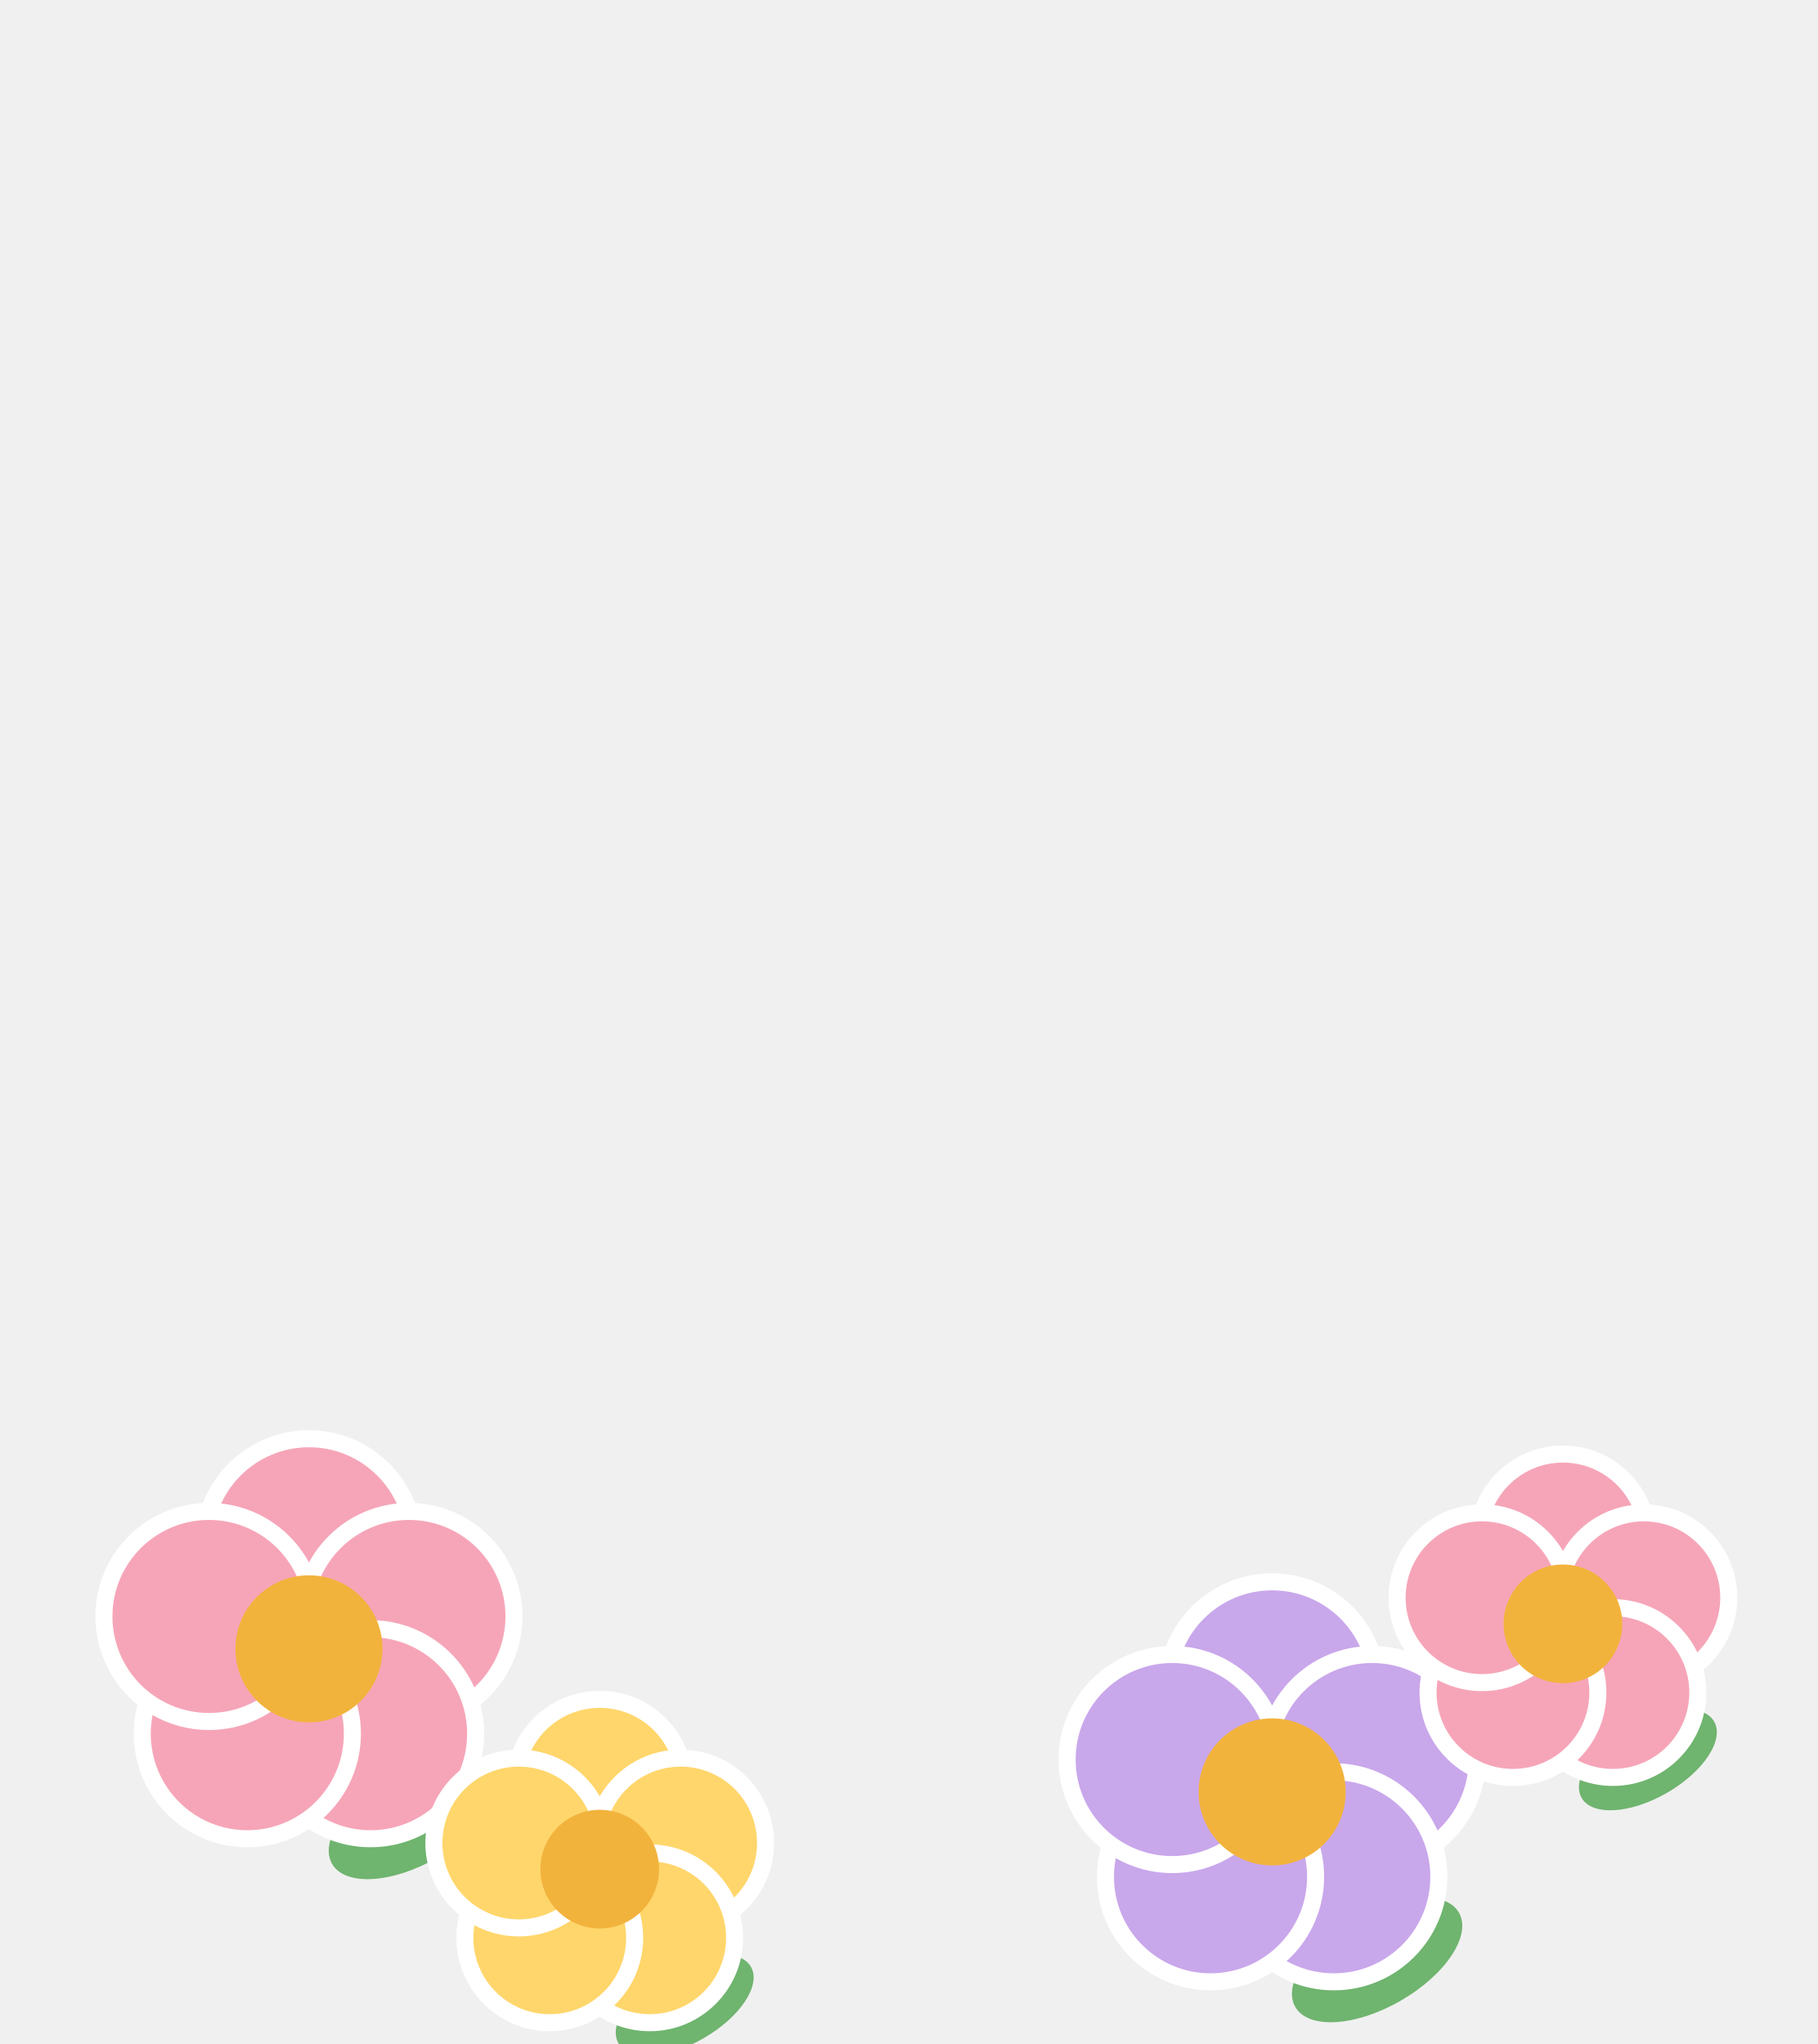
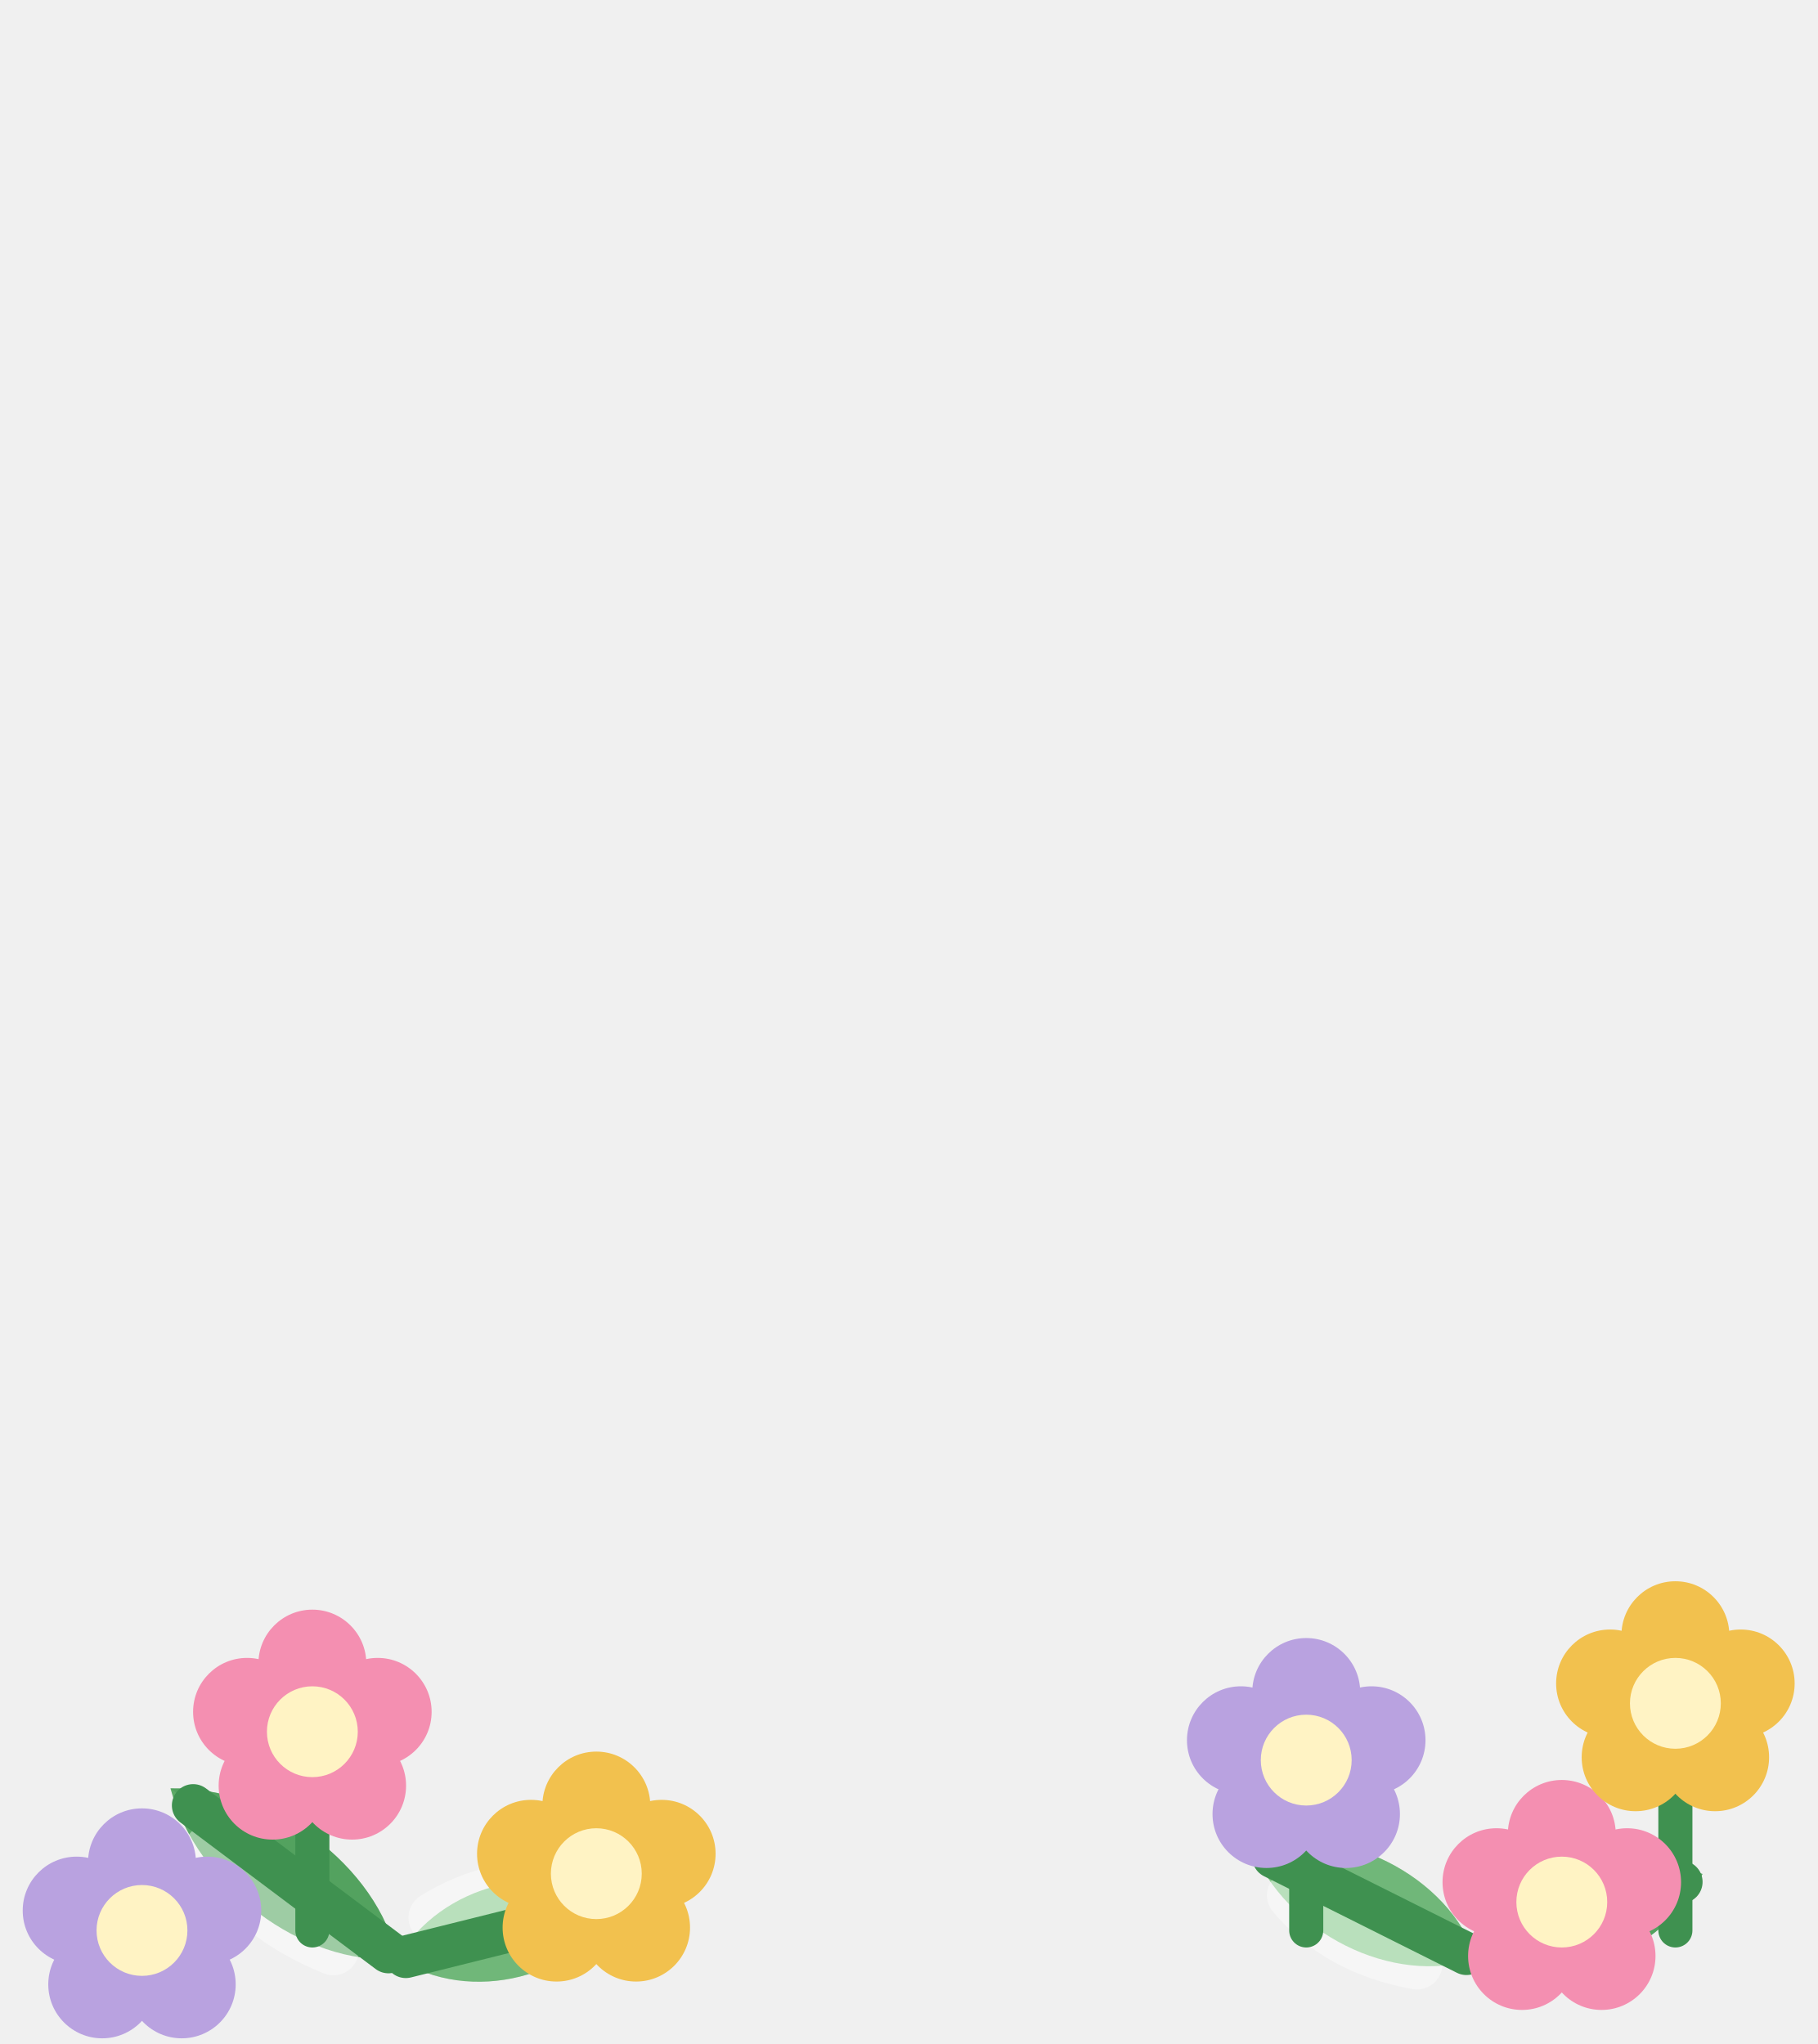
- <svg xmlns="http://www.w3.org/2000/svg" width="64" height="72" viewBox="0 0 64 72">
-   <ellipse cx="14.576" cy="63.994" rx="3.326" ry="1.663" fill="#6FB46F" transform="rotate(-30 14.576 63.9936)" />
-   <circle cx="10.88" cy="54.38" r="3.70" fill="#F6A5B8" stroke="#fff" stroke-width="0.6" />
-   <circle cx="14.40" cy="56.94" r="3.70" fill="#F6A5B8" stroke="#fff" stroke-width="0.6" />
-   <circle cx="13.05" cy="61.07" r="3.70" fill="#F6A5B8" stroke="#fff" stroke-width="0.6" />
-   <circle cx="8.71" cy="61.07" r="3.70" fill="#F6A5B8" stroke="#fff" stroke-width="0.6" />
-   <circle cx="7.36" cy="56.94" r="3.70" fill="#F6A5B8" stroke="#fff" stroke-width="0.6" />
-   <circle cx="10.88" cy="58.08" r="2.59" fill="#F2B33D" />
-   <ellipse cx="24.112" cy="70.627" rx="2.693" ry="1.346" fill="#6FB46F" transform="rotate(-30 24.112 70.6272)" />
-   <circle cx="21.12" cy="62.85" r="2.99" fill="#FFD66B" stroke="#fff" stroke-width="0.6" />
-   <circle cx="23.97" cy="64.92" r="2.99" fill="#FFD66B" stroke="#fff" stroke-width="0.6" />
-   <circle cx="22.88" cy="68.26" r="2.99" fill="#FFD66B" stroke="#fff" stroke-width="0.6" />
-   <circle cx="19.36" cy="68.26" r="2.99" fill="#FFD66B" stroke="#fff" stroke-width="0.6" />
-   <circle cx="18.27" cy="64.92" r="2.99" fill="#FFD66B" stroke="#fff" stroke-width="0.6" />
-   <circle cx="21.12" cy="65.84" r="2.09" fill="#F2B33D" />
-   <ellipse cx="48.496" cy="69.034" rx="3.326" ry="1.663" fill="#6FB46F" transform="rotate(-30 48.496 69.0336)" />
-   <circle cx="44.80" cy="59.42" r="3.70" fill="#C9A7EB" stroke="#fff" stroke-width="0.6" />
-   <circle cx="48.32" cy="61.98" r="3.70" fill="#C9A7EB" stroke="#fff" stroke-width="0.6" />
-   <circle cx="46.97" cy="66.11" r="3.70" fill="#C9A7EB" stroke="#fff" stroke-width="0.6" />
-   <circle cx="42.63" cy="66.11" r="3.70" fill="#C9A7EB" stroke="#fff" stroke-width="0.6" />
-   <circle cx="41.28" cy="61.98" r="3.70" fill="#C9A7EB" stroke="#fff" stroke-width="0.6" />
-   <circle cx="44.80" cy="63.12" r="2.59" fill="#F2B33D" />
-   <ellipse cx="58.032" cy="61.987" rx="2.693" ry="1.346" fill="#6FB46F" transform="rotate(-30 58.032 61.9872)" />
-   <circle cx="55.04" cy="54.21" r="2.99" fill="#F6A5B8" stroke="#fff" stroke-width="0.6" />
-   <circle cx="57.89" cy="56.28" r="2.99" fill="#F6A5B8" stroke="#fff" stroke-width="0.6" />
-   <circle cx="56.80" cy="59.62" r="2.99" fill="#F6A5B8" stroke="#fff" stroke-width="0.6" />
-   <circle cx="53.28" cy="59.62" r="2.99" fill="#F6A5B8" stroke="#fff" stroke-width="0.6" />
-   <circle cx="52.19" cy="56.28" r="2.99" fill="#F6A5B8" stroke="#fff" stroke-width="0.6" />
-   <circle cx="55.04" cy="57.20" r="2.09" fill="#F2B33D" />
+ <svg xmlns="http://www.w3.org/2000/svg" width="64" height="72" viewBox="0 0 64 72" role="img">
+   <g transform="translate(14 69) rotate(-143.1)">
+     <path d="M0 0C2.5 -2.2 7.2 -2.2 10 0C7.2 2.2 2.5 2.2 0 0Z" fill="#5DAA67" />
+     <path d="M0 0C2.5 2.2 7.2 2.2 10 0Z" fill="#3F9150" opacity=".35" />
+     <path d="M2 -1.1Q5 -1.9 7.6 -0.9" fill="none" stroke="#fff" stroke-opacity=".4" stroke-width="1.8" stroke-linecap="round" />
+     <path d="M0.4 0L9 0" stroke="#3F9150" stroke-width="1.5" stroke-linecap="round" />
+   </g>
+   <g transform="translate(14 69) rotate(-14)">
+     <path d="M0 0C2.1 -2.2 5.9 -2.2 8.2 0C5.9 2.2 2.1 2.2 0 0Z" fill="#8BCB8F" />
+     <path d="M0 0C2.1 2.2 5.9 2.2 8.2 0Z" fill="#3F9150" opacity=".35" />
+     <path d="M1.6 -1.1Q4.1 -1.9 6.3 -0.9" fill="none" stroke="#fff" stroke-opacity=".4" stroke-width="1.8" stroke-linecap="round" />
+     <path d="M0.3 0L7.4 0" stroke="#3F9150" stroke-width="1.5" stroke-linecap="round" />
+   </g>
+   <g transform="translate(52 69) rotate(-153.4)">
+     <path d="M0 0C2.2 -2.2 6.4 -2.2 8.9 0C6.4 2.2 2.2 2.2 0 0Z" fill="#8BCB8F" />
+     <path d="M0 0C2.2 2.2 6.4 2.2 8.9 0Z" fill="#3F9150" opacity=".35" />
+     <path d="M1.8 -1.1Q4.5 -1.9 6.8 -0.9" fill="none" stroke="#fff" stroke-opacity=".4" stroke-width="1.8" stroke-linecap="round" />
+     <path d="M0.4 0L8 0" stroke="#3F9150" stroke-width="1.5" stroke-linecap="round" />
+   </g>
+   <g transform="translate(52 69) rotate(-20.6)">
+     <path d="M0 0C2.1 -2.2 6.2 -2.2 8.5 0C6.2 2.2 2.1 2.2 0 0Z" fill="#5DAA67" />
+     <path d="M0 0C2.1 2.2 6.2 2.2 8.5 0Z" fill="#3F9150" opacity=".35" />
+     <path d="M1.7 -1.1Q4.3 -1.9 6.5 -0.9" fill="none" stroke="#fff" stroke-opacity=".4" stroke-width="1.8" stroke-linecap="round" />
+     <path d="M0.3 0L7.7 0" stroke="#3F9150" stroke-width="1.5" stroke-linecap="round" />
+   </g>
+   <path d="M11 61L11 68" stroke="#3F9150" stroke-width="1.2" stroke-linecap="round" />
+   <path d="M21 66L21 68" stroke="#3F9150" stroke-width="1.2" stroke-linecap="round" />
+   <path d="M46 62L46 68" stroke="#3F9150" stroke-width="1.2" stroke-linecap="round" />
+   <path d="M55 67L55 68" stroke="#3F9150" stroke-width="1.2" stroke-linecap="round" />
+   <path d="M5 68L5 68" stroke="#3F9150" stroke-width="1.2" stroke-linecap="round" />
+   <path d="M59 60L59 68" stroke="#3F9150" stroke-width="1.2" stroke-linecap="round" />
+   <circle cx="11" cy="58.6" r="1.9" fill="#f48fb1" />
+   <circle cx="13.3" cy="60.3" r="1.9" fill="#f48fb1" />
+   <circle cx="12.4" cy="62.9" r="1.9" fill="#f48fb1" />
+   <circle cx="9.6" cy="62.9" r="1.9" fill="#f48fb1" />
+   <circle cx="8.7" cy="60.3" r="1.9" fill="#f48fb1" />
+   <circle cx="11" cy="61" r="1.6" fill="#fff3c4" />
+   <circle cx="21" cy="63.6" r="1.9" fill="#F2C14E" />
+   <circle cx="23.3" cy="65.3" r="1.9" fill="#F2C14E" />
+   <circle cx="22.4" cy="67.9" r="1.9" fill="#F2C14E" />
+   <circle cx="19.6" cy="67.9" r="1.9" fill="#F2C14E" />
+   <circle cx="18.7" cy="65.3" r="1.9" fill="#F2C14E" />
+   <circle cx="21" cy="66" r="1.6" fill="#fff3c4" />
+   <circle cx="46" cy="59.6" r="1.9" fill="#b9a2e0" />
+   <circle cx="48.3" cy="61.3" r="1.9" fill="#b9a2e0" />
+   <circle cx="47.4" cy="63.9" r="1.9" fill="#b9a2e0" />
+   <circle cx="44.6" cy="63.9" r="1.9" fill="#b9a2e0" />
+   <circle cx="43.7" cy="61.3" r="1.9" fill="#b9a2e0" />
+   <circle cx="46" cy="62" r="1.6" fill="#fff3c4" />
+   <circle cx="55" cy="64.6" r="1.9" fill="#f48fb1" />
+   <circle cx="57.3" cy="66.3" r="1.9" fill="#f48fb1" />
+   <circle cx="56.4" cy="68.9" r="1.9" fill="#f48fb1" />
+   <circle cx="53.6" cy="68.9" r="1.9" fill="#f48fb1" />
+   <circle cx="52.7" cy="66.3" r="1.9" fill="#f48fb1" />
+   <circle cx="55" cy="67" r="1.6" fill="#fff3c4" />
+   <circle cx="5" cy="65.6" r="1.9" fill="#b9a2e0" />
+   <circle cx="7.3" cy="67.3" r="1.9" fill="#b9a2e0" />
+   <circle cx="6.4" cy="69.9" r="1.9" fill="#b9a2e0" />
+   <circle cx="3.6" cy="69.9" r="1.9" fill="#b9a2e0" />
+   <circle cx="2.7" cy="67.3" r="1.9" fill="#b9a2e0" />
+   <circle cx="5" cy="68" r="1.6" fill="#fff3c4" />
+   <circle cx="59" cy="57.6" r="1.9" fill="#F2C14E" />
+   <circle cx="61.3" cy="59.3" r="1.9" fill="#F2C14E" />
+   <circle cx="60.4" cy="61.9" r="1.9" fill="#F2C14E" />
+   <circle cx="57.6" cy="61.9" r="1.9" fill="#F2C14E" />
+   <circle cx="56.7" cy="59.3" r="1.9" fill="#F2C14E" />
+   <circle cx="59" cy="60" r="1.6" fill="#fff3c4" />
</svg>
